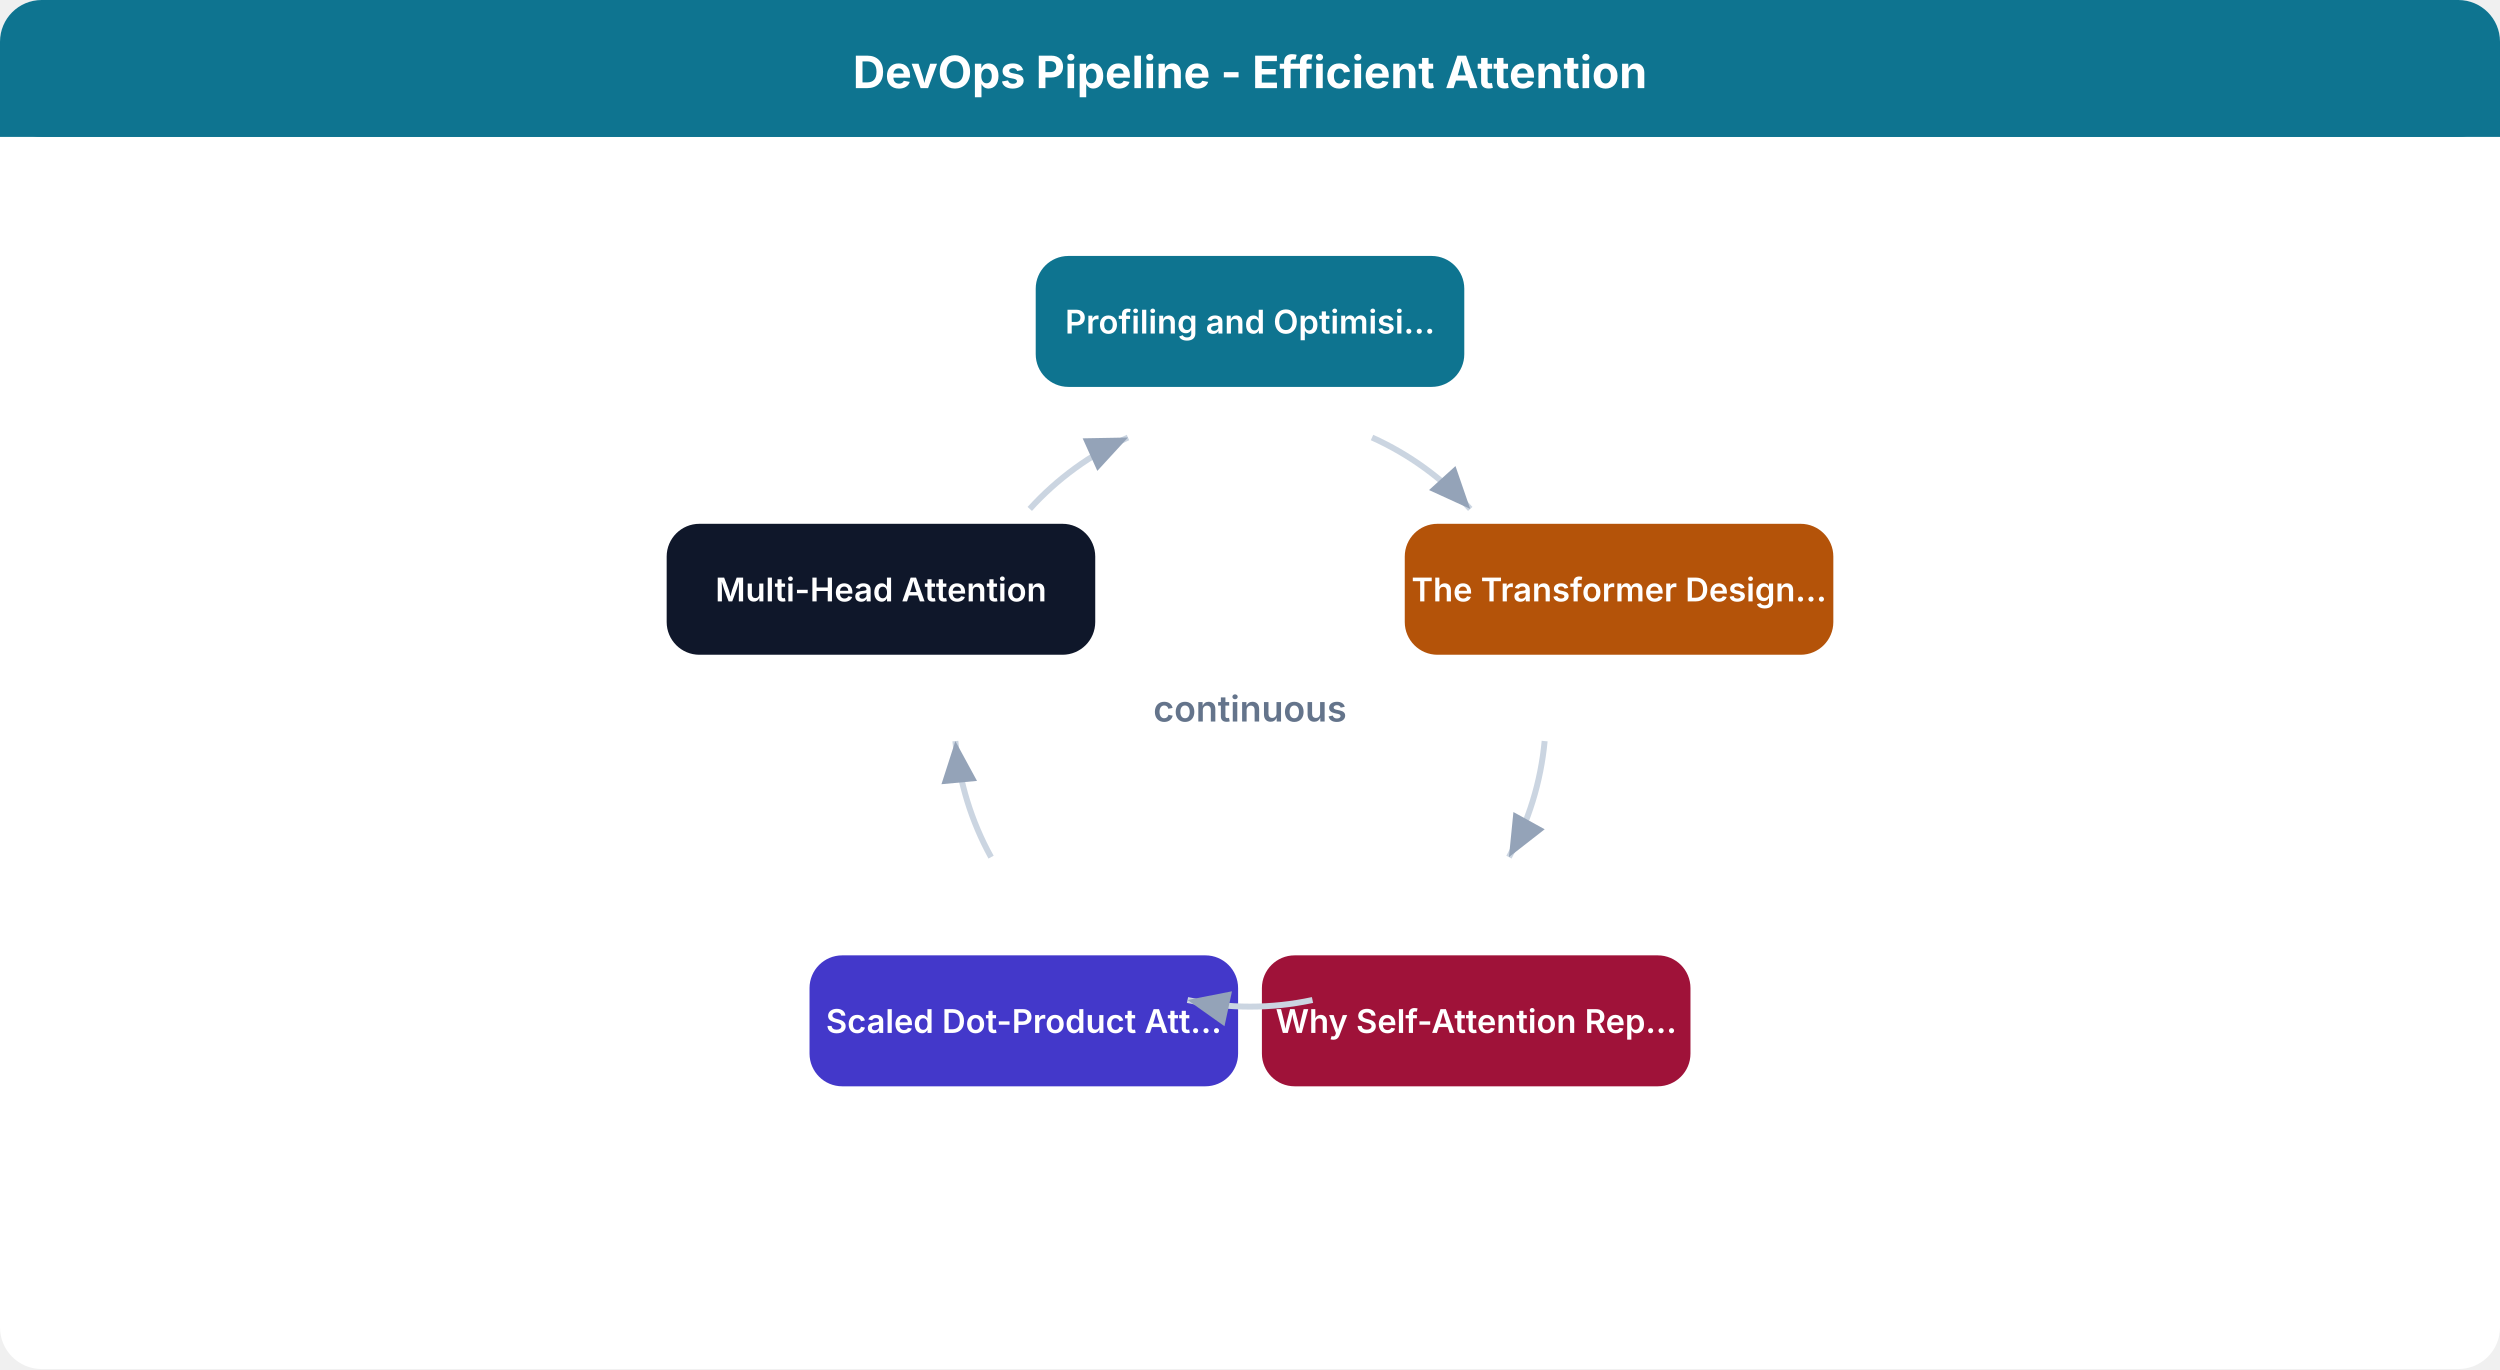
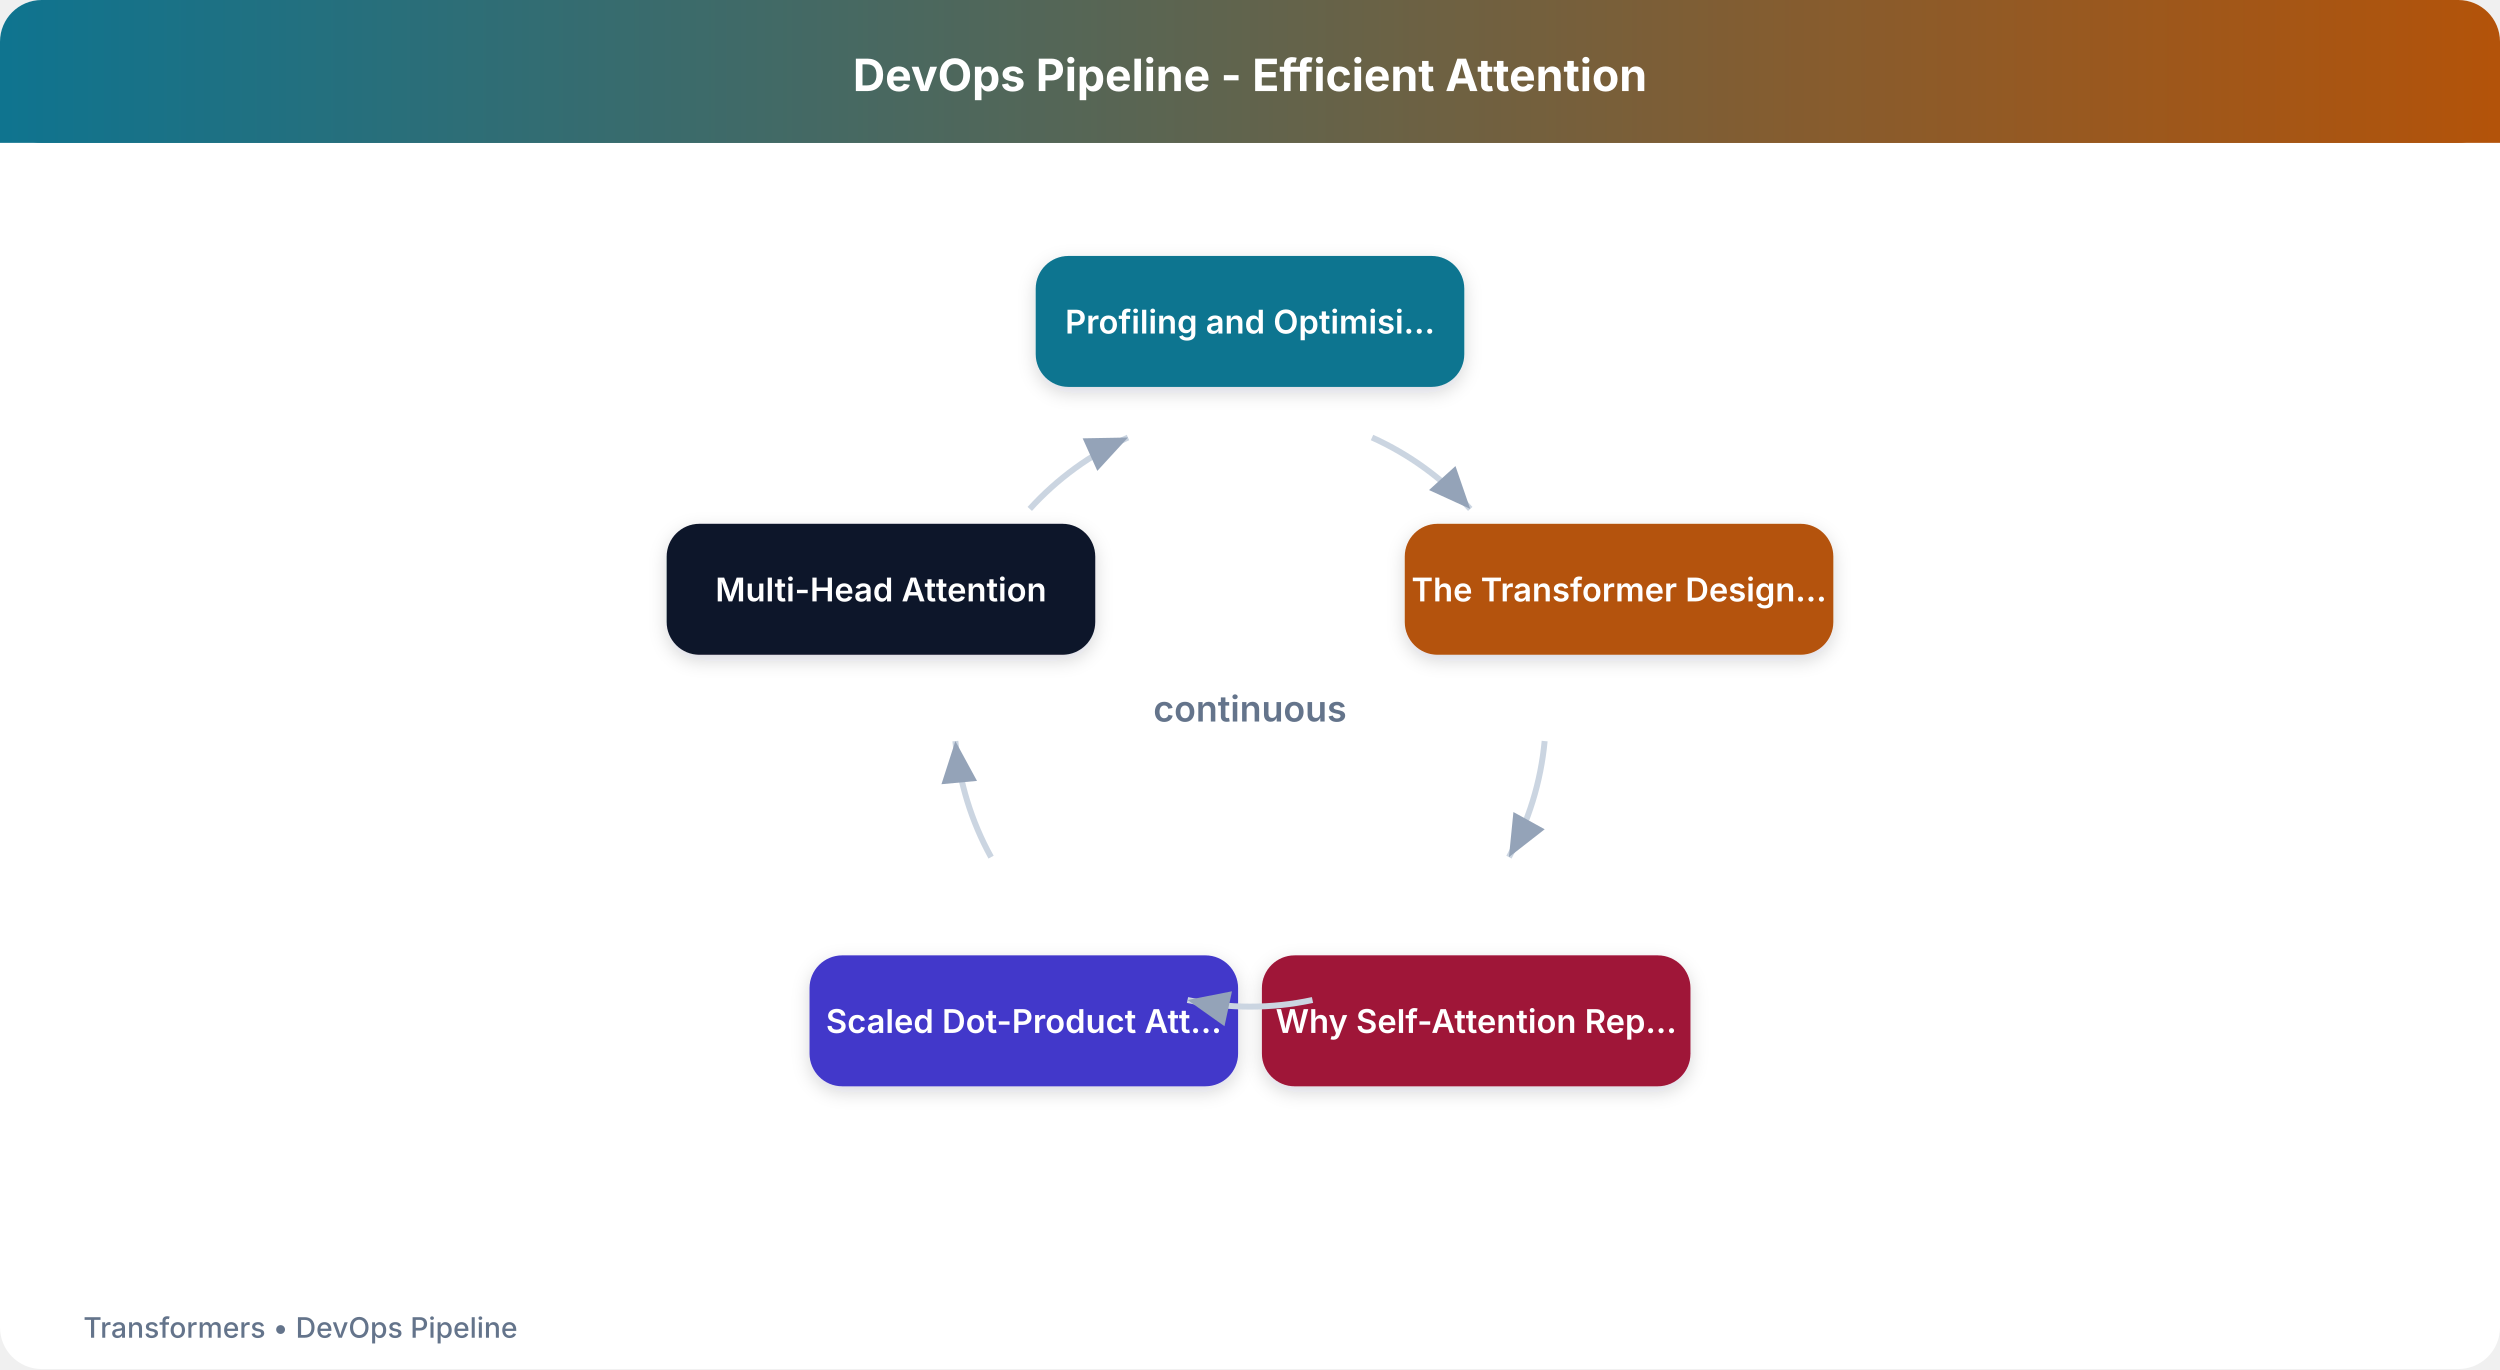
<svg xmlns="http://www.w3.org/2000/svg" width="840" height="460" data-tpl="cycle" data-pal="11-2" viewBox="0 0 840 460" font-family="Inter, Segoe UI, Arial, sans-serif">
  <defs>
    <marker id="ar" markerWidth="9" markerHeight="9" refX="7" refY="3" orient="auto">
      <path d="M0,0 L7,3 L0,6 z" fill="#94a3b8" />
    </marker>
    <marker id="arw" markerWidth="9" markerHeight="9" refX="7" refY="3" orient="auto">
      <path d="M0,0 L7,3 L0,6 z" fill="#ffffff" />
    </marker>
+     <filter id="sh" x="-20%" y="-20%" width="140%" height="140%">
+       <feDropShadow dx="0" dy="2" stdDeviation="3" flood-color="#0f172a" flood-opacity="0.16" />
+     </filter>
+   </defs>
+   <defs>
+     <linearGradient id="bn73e8377" x1="0" y1="0" x2="1" y2="0">
+       <stop offset="0" stop-color="#0e7490" />
+       <stop offset="1" stop-color="#b45309" />
+     </linearGradient>
  </defs>
  <rect width="840" height="460" rx="14" fill="#ffffff" />
-   <rect x="0" y="0" width="840" height="46" rx="14" fill="#0e7490" />
-   <rect x="0" y="30" width="840" height="16" fill="#0e7490" />
-   <text x="420" y="24" text-anchor="middle" font-size="15" font-weight="700" fill="#ffffff" dominant-baseline="middle">DevOps Pipeline - Efficient Attention</text>
-   <rect x="348" y="86" width="144" height="44" rx="11" fill="#0e7490" />
+   <rect x="0" y="0" width="840" height="48" rx="14" fill="url(#bn73e8377)" />
+   <rect x="0" y="32" width="840" height="16" fill="url(#bn73e8377)" />
+   <text x="420" y="25" text-anchor="middle" font-size="15" font-weight="700" fill="#ffffff" dominant-baseline="middle">DevOps Pipeline - Efficient Attention</text>
+   <rect x="348" y="86" width="144" height="44" rx="11" fill="#0e7490" filter="url(#sh)" />
  <text x="420" y="108" text-anchor="middle" font-size="11" font-weight="600" fill="#ffffff" dominant-baseline="middle">Profiling and Optimisi…</text>
-   <rect x="472" y="176" width="144" height="44" rx="11" fill="#b45309" />
+   <rect x="472" y="176" width="144" height="44" rx="11" fill="#b45309" filter="url(#sh)" />
  <text x="544" y="198" text-anchor="middle" font-size="11" font-weight="600" fill="#ffffff" dominant-baseline="middle">The Transformer Design…</text>
-   <rect x="424" y="321" width="144" height="44" rx="11" fill="#9f1239" />
+   <rect x="424" y="321" width="144" height="44" rx="11" fill="#9f1239" filter="url(#sh)" />
  <text x="496" y="343" text-anchor="middle" font-size="11" font-weight="600" fill="#ffffff" dominant-baseline="middle">Why Self-Attention Rep…</text>
-   <rect x="272" y="321" width="144" height="44" rx="11" fill="#4338ca" />
+   <rect x="272" y="321" width="144" height="44" rx="11" fill="#4338ca" filter="url(#sh)" />
  <text x="344" y="343" text-anchor="middle" font-size="11" font-weight="600" fill="#ffffff" dominant-baseline="middle">Scaled Dot-Product Att…</text>
-   <rect x="224" y="176" width="144" height="44" rx="11" fill="#0f172a" />
+   <rect x="224" y="176" width="144" height="44" rx="11" fill="#0f172a" filter="url(#sh)" />
  <text x="296" y="198" text-anchor="middle" font-size="11" font-weight="600" fill="#ffffff" dominant-baseline="middle">Multi-Head Attention</text>
  <path d="M461,147 A100,100 0 0 1 494,171" fill="none" stroke="#cbd5e1" stroke-width="2" marker-end="url(#ar)" />
  <path d="M519,249 A100,100 0 0 1 507,288" fill="none" stroke="#cbd5e1" stroke-width="2" marker-end="url(#ar)" />
  <path d="M441,336 A100,100 0 0 1 399,336" fill="none" stroke="#cbd5e1" stroke-width="2" marker-end="url(#ar)" />
  <path d="M333,288 A100,100 0 0 1 321,249" fill="none" stroke="#cbd5e1" stroke-width="2" marker-end="url(#ar)" />
  <path d="M346,171 A100,100 0 0 1 379,147" fill="none" stroke="#cbd5e1" stroke-width="2" marker-end="url(#ar)" />
  <text x="420" y="238" text-anchor="middle" font-size="12" font-weight="600" fill="#64748b" dominant-baseline="middle">continuous</text>
+   <text x="28" y="446" text-anchor="start" font-size="9.5" font-weight="500" fill="#64748b" dominant-baseline="middle">Transformers  •  DevOps Pipeline</text>
</svg>
